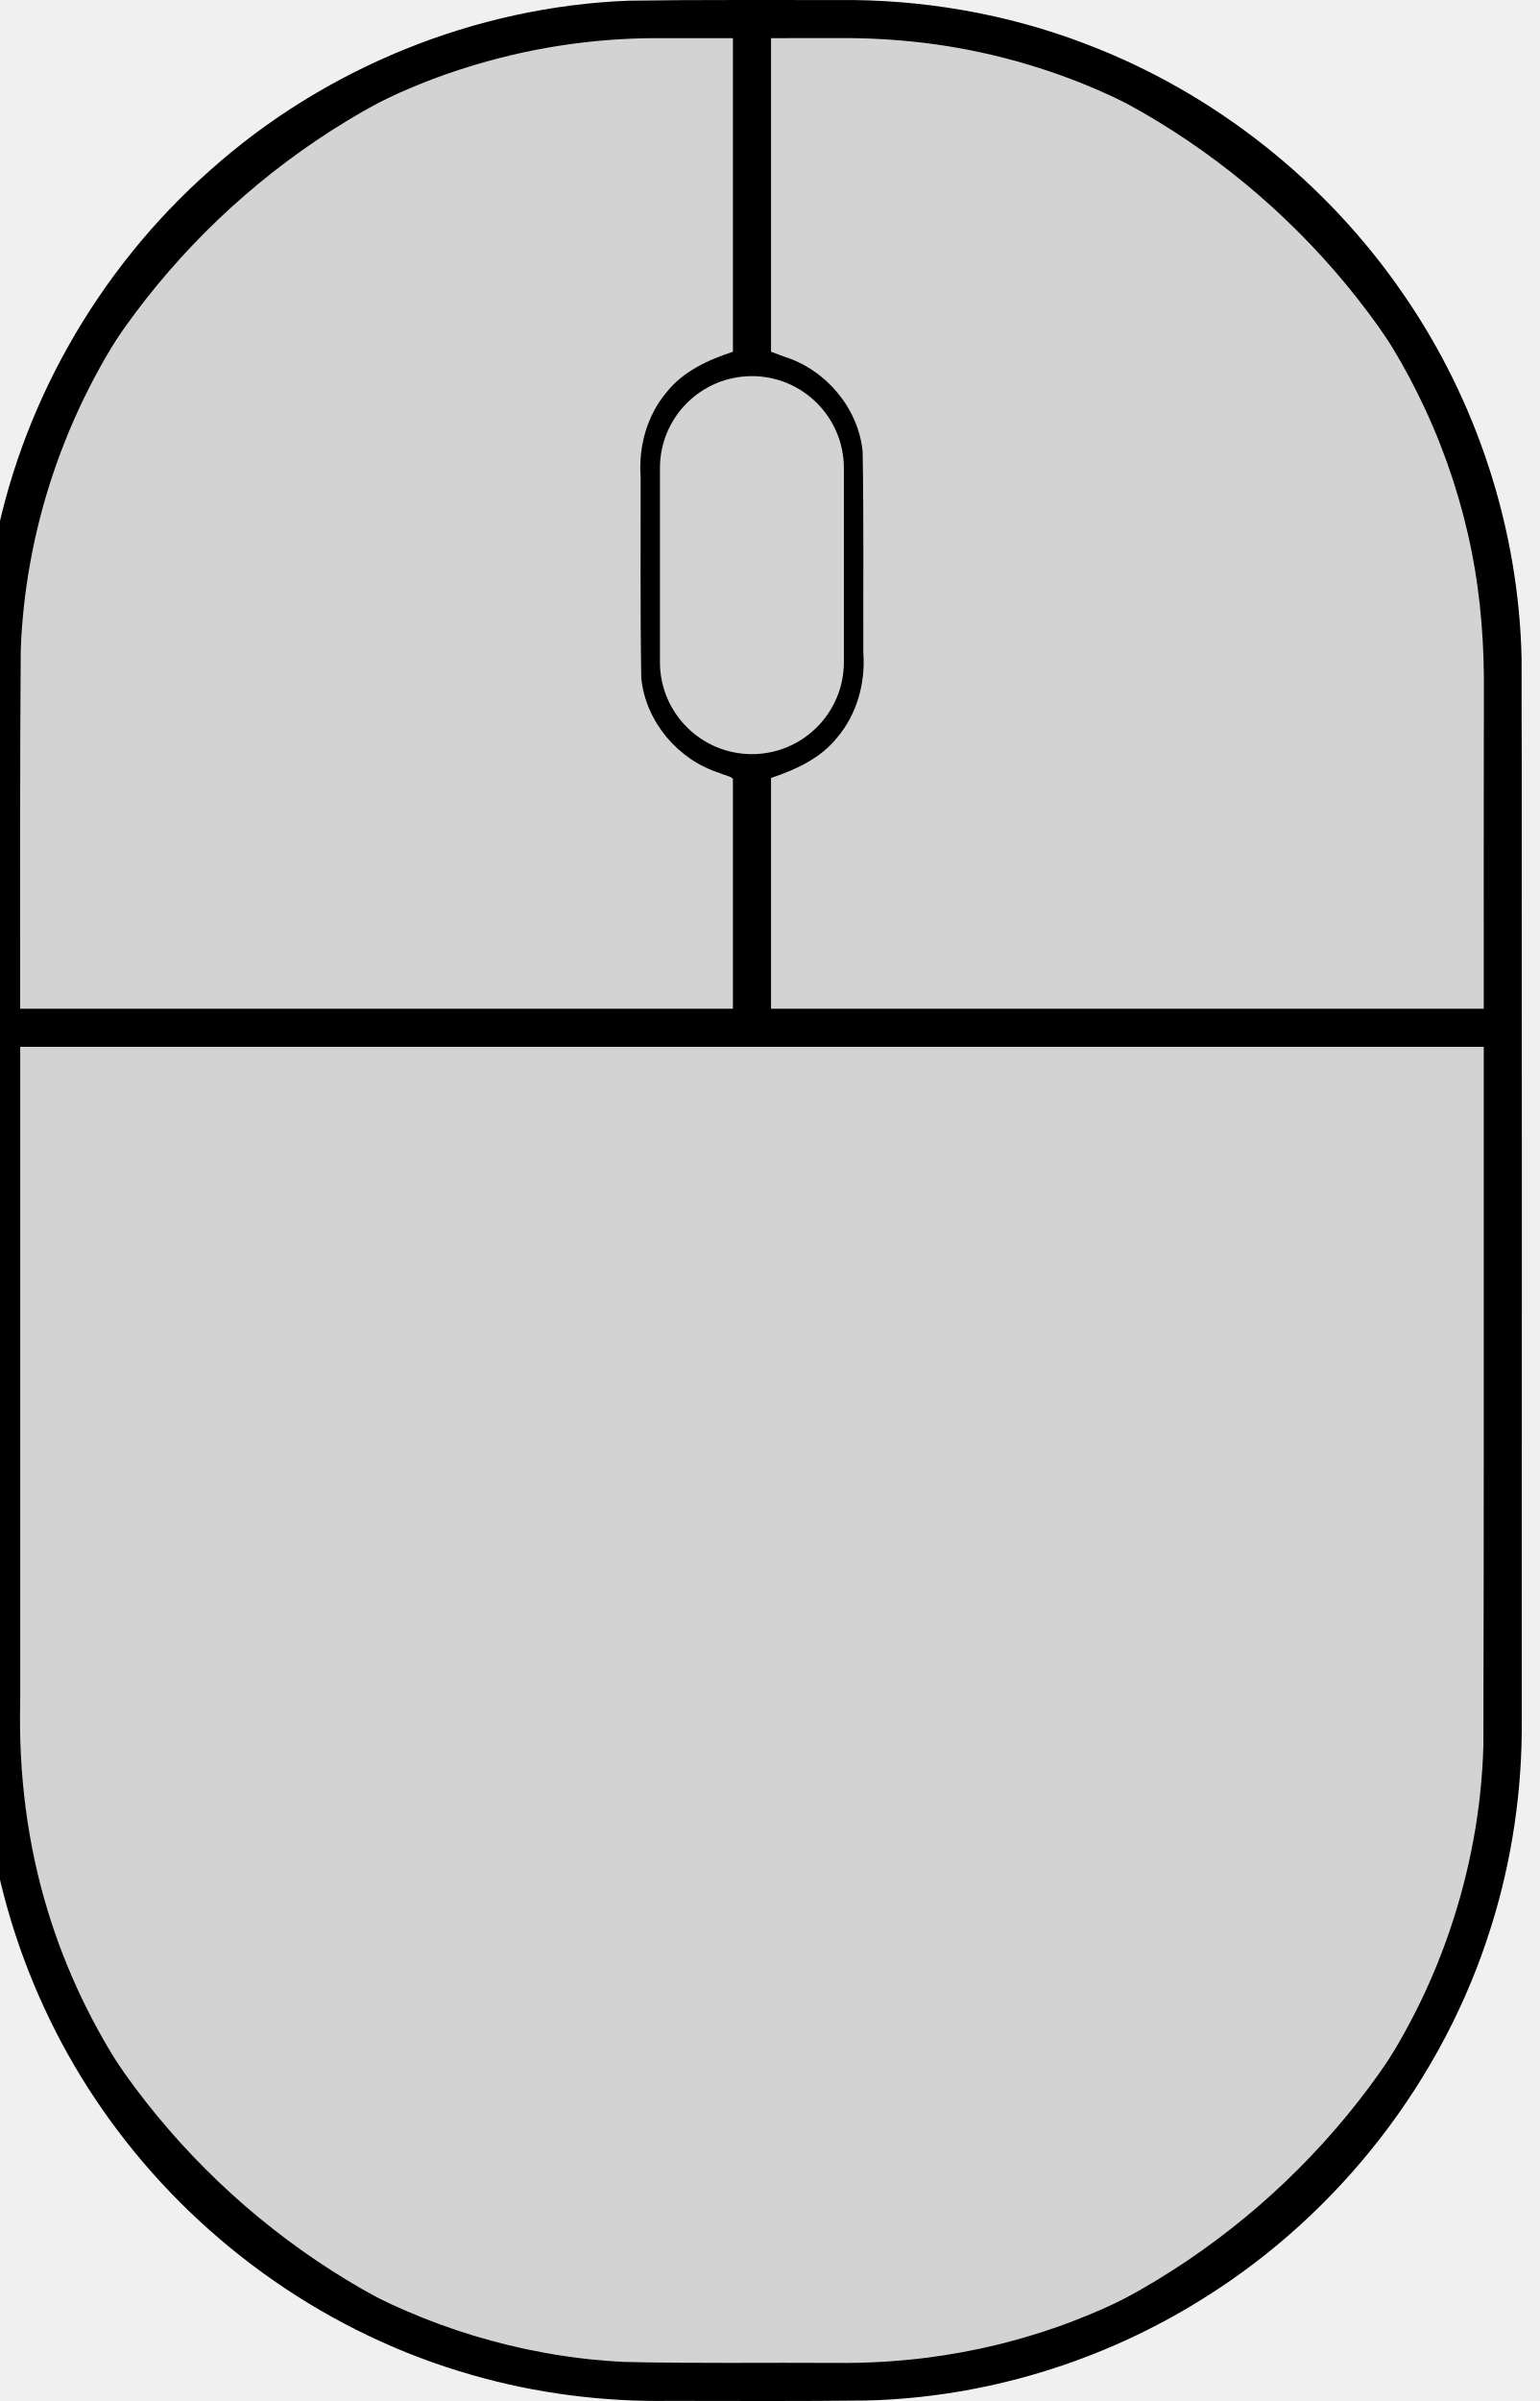
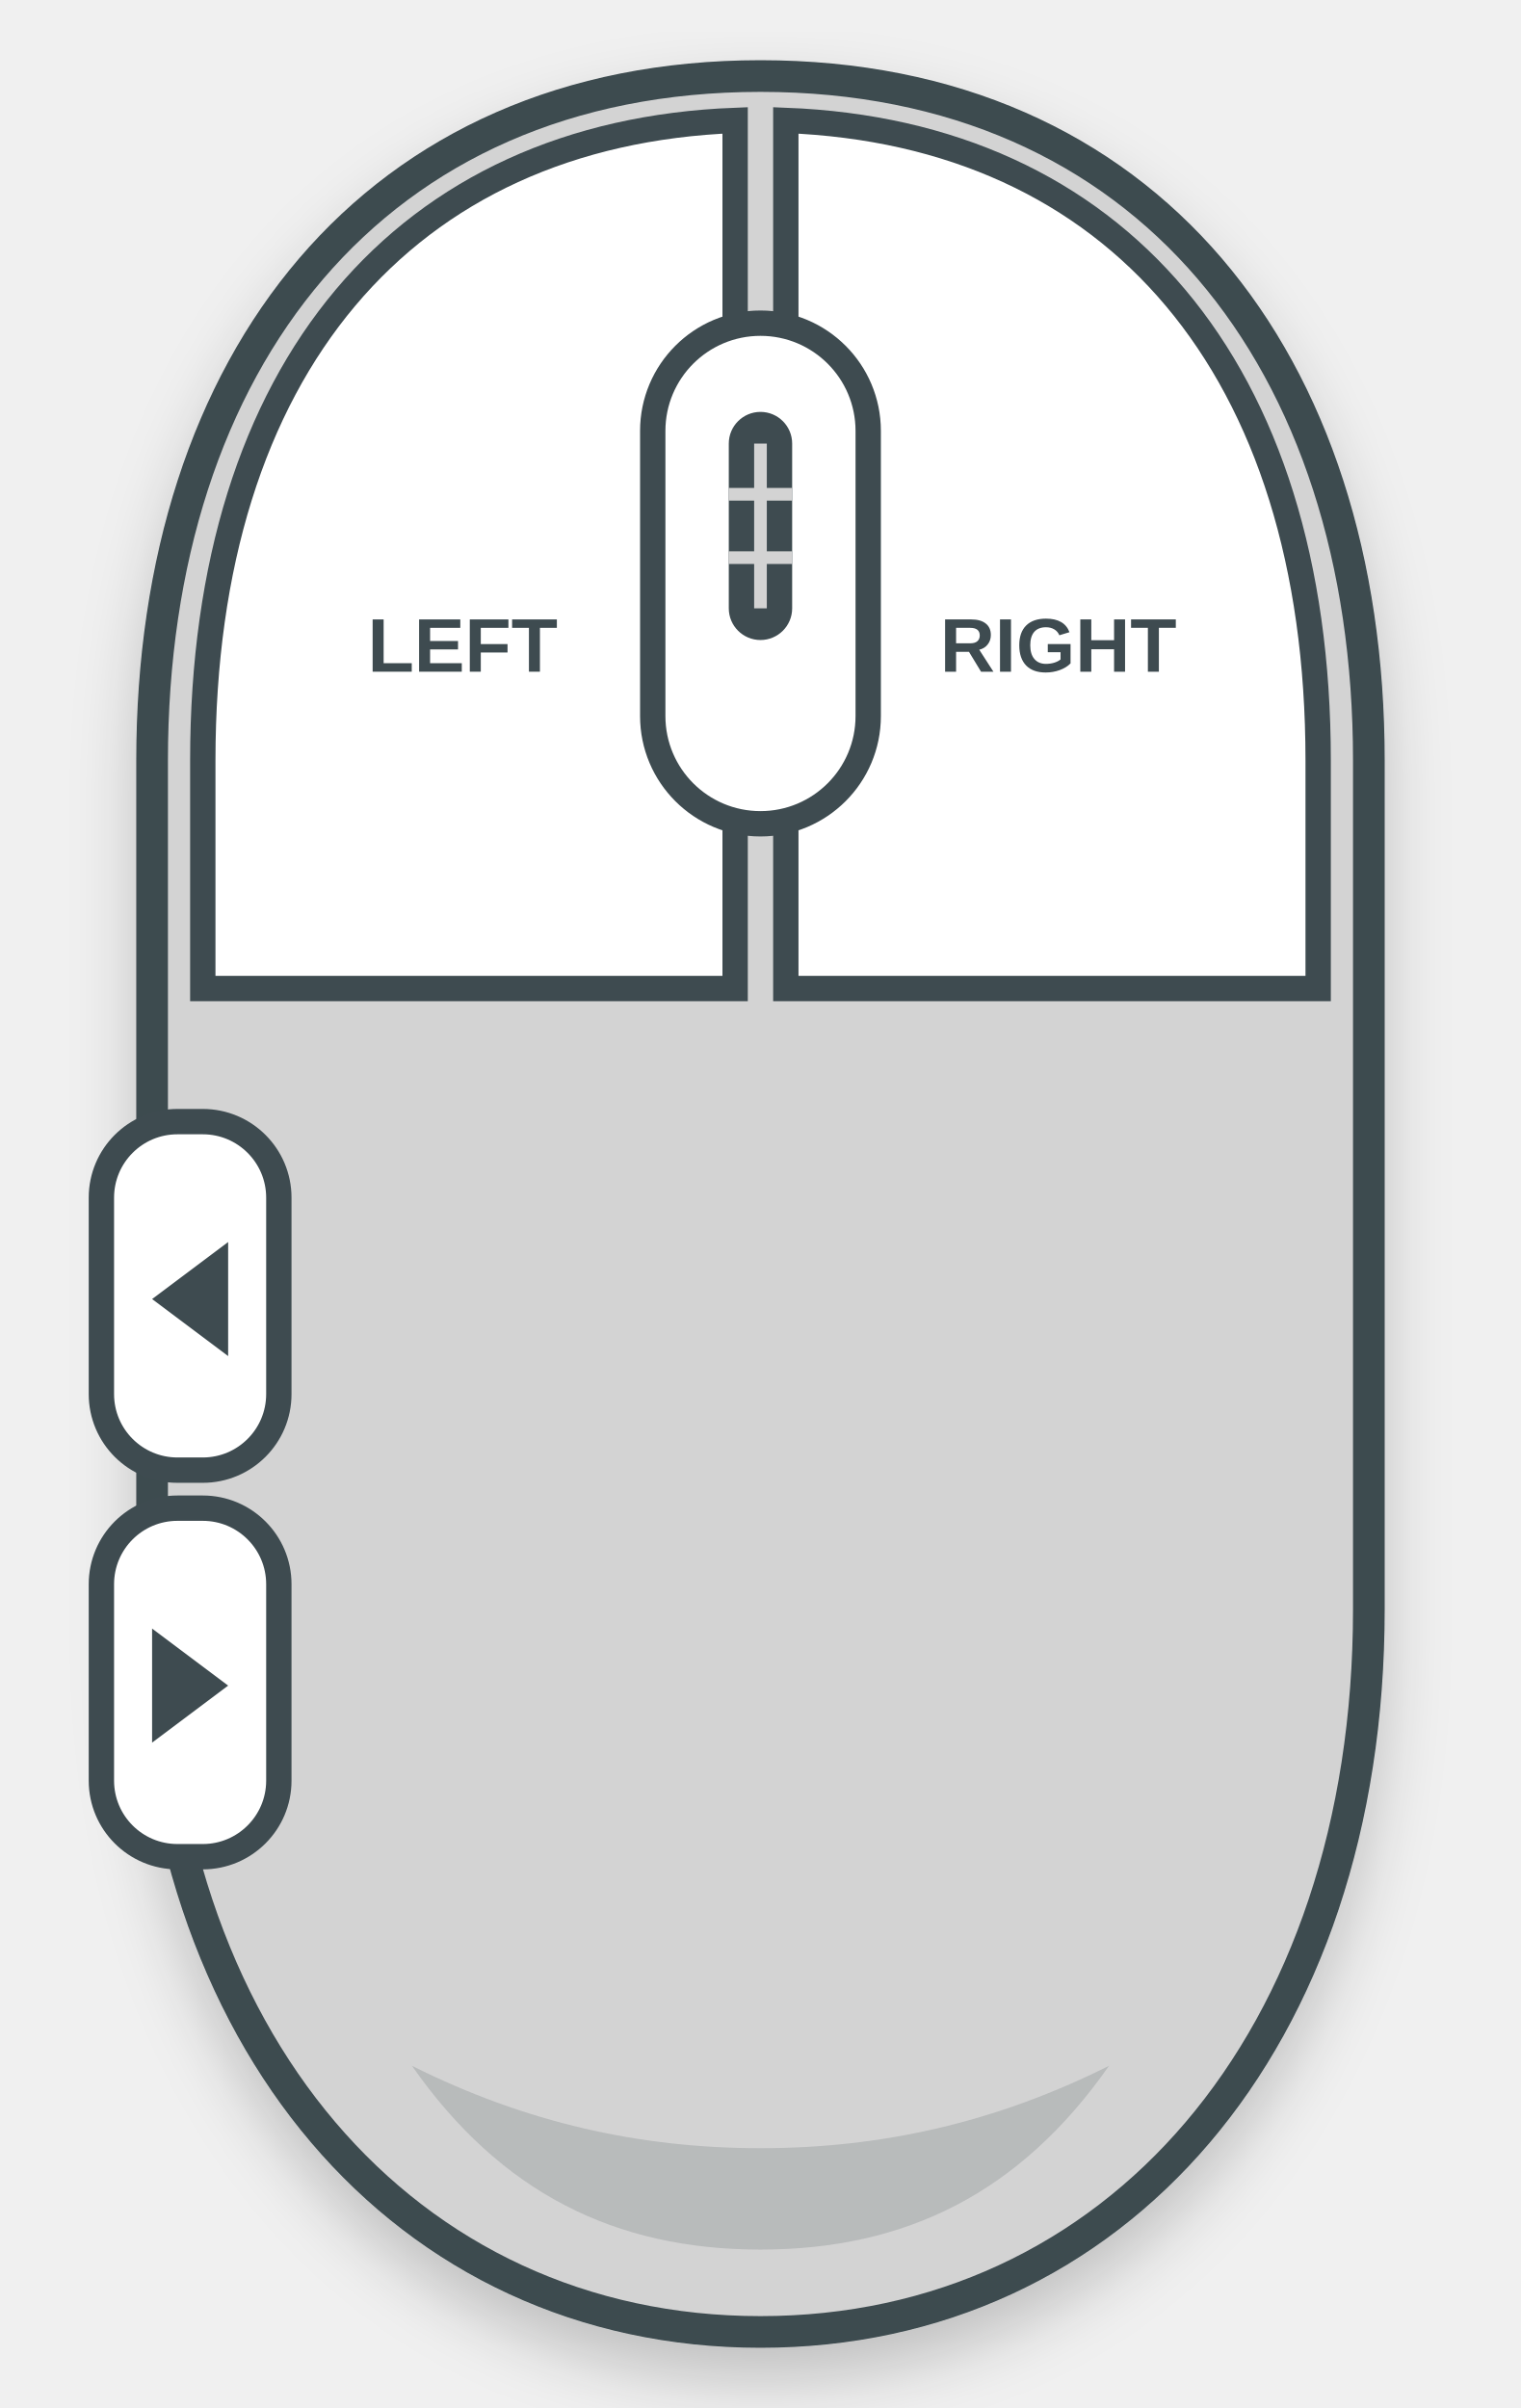
- <svg xmlns="http://www.w3.org/2000/svg" height="547.162" width="351.035" version="1.1" viewBox="17 17 196.32 307.371" id="svg251" xml:space="preserve">
-   <defs id="defs251">
-     <style id="style1">
-                         .padWhite {}
- 
-                         .invizCircle {
-                             opacity: 0;
-                         }
- 
-                         .padGrey {}
- 
-                         .padBlack {}
-                     </style>
+ <svg xmlns="http://www.w3.org/2000/svg" id="mouse" class="controller" viewBox="0 0 240 380" role="img" aria-labelledby="title desc">
+   <defs>
+     <style>.body{fill:#d3d3d3;stroke:#3e4b50;stroke-width:5}.button{fill:#fff;stroke:#3e4b50;stroke-width:4}.detail{fill:#3e4b50}.label{fill:#3e4b50;font:600 12px Arial,sans-serif;text-anchor:middle;pointer-events:none}</style>
+     <filter id="shadow" x="-20%" y="-10%" width="140%" height="130%">
+       <feDropShadow dx="0" dy="5" stdDeviation="5" flood-color="#000" flood-opacity=".2" />
+     </filter>
  </defs>
-   <g id="g258" transform="translate(-1042.278,-5.844653)" style="display:inline">
-     <rect style="fill:#d3d3d3;fill-opacity:1;stroke:#000000;stroke-width:0.593" id="rect258" width="196.571" height="304.648" x="1056.842" y="24.206" ry="95.976" />
-     <path id="path2" style="fill:#000000;fill-opacity:1;stroke-width:0.614" d="m 1166.082,22.85 c -8.899,0.022 -17.799,-0.057 -26.696,0.083 -19.666,0.745 -38.947,8.593 -53.617,21.695 -14.46,12.754 -24.514,30.449 -27.865,49.451 -1.268,6.753 -1.439,13.648 -1.357,20.501 0.016,43.818 -0.014,87.637 0.04,131.455 0.407,17.76 6.571,35.31 17.268,49.485 11.221,14.946 27.334,26.202 45.326,31.334 8.249,2.387 16.858,3.479 25.441,3.345 8.368,0.012 16.738,0.052 25.106,-0.048 15.221,-0.35 30.291,-4.959 43.179,-13.049 17.45,-10.854 30.839,-28.087 36.92,-47.728 2.651,-8.481 3.95,-17.371 3.89,-26.255 0.01,-45.335 0.022,-90.672 -0.026,-136.007 -0.37,-16.519 -5.687,-32.876 -15.054,-46.482 -9.92,-14.512 -24.319,-25.923 -40.762,-32.162 -10.115,-3.875 -20.968,-5.737 -31.793,-5.617 z m 0.191,4.871 c 3.711,-0.027 7.4,0.186 11.004,0.623 7.872,0.958 15.777,3.147 23.08,6.431 12.426,5.543 23.538,14.316 31.798,25.215 3.603,4.711 6.702,9.869 9.17,15.192 2.722,5.838 4.763,12.118 5.992,18.365 1.16,5.84 1.607,11.947 1.545,17.959 -0.036,13.492 -0.01,26.983 -0.016,40.475 -30.423,0 -60.846,0 -91.27,0 0,-9.848 0,-19.697 0,-29.545 3.162,-1.047 6.35,-2.514 8.475,-5.18 2.529,-2.978 3.63,-6.989 3.344,-10.853 -0.025,-8.583 0.066,-17.17 -0.087,-25.75 -0.548,-5.579 -4.738,-10.513 -10.067,-12.159 -0.554,-0.211 -1.108,-0.42 -1.665,-0.624 0,-13.381 0,-26.762 0,-40.143 2.899,-0.002 5.798,-0.004 8.697,-0.006 z m -23.32,0.006 c 3.248,0 6.496,1e-6 9.744,0 0,13.383 0,26.767 0,40.15 -3.181,1.038 -6.395,2.513 -8.514,5.207 -2.498,2.962 -3.582,6.939 -3.305,10.771 0.019,8.591 -0.063,17.187 0.083,25.776 0.536,5.596 4.743,10.547 10.088,12.19 0.515,0.263 1.289,0.347 1.647,0.719 0,9.814 0,19.627 0,29.441 -30.423,0 -60.846,0 -91.269,0 0.016,-15.304 -0.055,-30.609 0.069,-45.912 0.131,-3.677 0.534,-7.375 1.169,-10.932 2.767,-15.672 10.254,-30.469 21.261,-41.966 9.378,-9.862 21.374,-17.506 34.434,-21.623 7.938,-2.524 16.262,-3.816 24.592,-3.822 z m 105.893,129.131 c -0.01,29.827 0.032,59.655 -0.047,89.482 -0.058,2.119 -0.203,4.099 -0.422,6.214 -0.21,1.88 -0.499,3.954 -0.867,5.89 -0.74,4.002 -1.733,7.772 -3.053,11.638 -4.837,14.209 -13.736,26.977 -25.316,36.517 -7.822,6.473 -16.844,11.506 -26.493,14.675 -1.941,0.632 -4.12,1.257 -6.228,1.77 -2.926,0.707 -5.841,1.238 -8.862,1.628 -3.853,0.484 -7.733,0.712 -11.691,0.669 -9.077,-0.062 -18.157,0.097 -27.232,-0.132 -1.384,-0.066 -2.805,-0.186 -4.24,-0.328 -1.885,-0.204 -3.964,-0.49 -5.906,-0.854 -3.099,-0.56 -6.045,-1.285 -9.076,-2.202 -5.6,-1.697 -11.265,-4.124 -16.362,-7.005 -11.198,-6.31 -20.837,-15.325 -27.969,-26.012 -4.304,-6.453 -7.789,-13.687 -10.076,-21.18 -2.69,-8.716 -3.804,-17.878 -3.577,-26.986 0,-27.928 0,-55.857 0,-83.785 62.472,0 124.944,0 187.416,0 z" />
-     <rect style="fill:#d3d3d3;fill-opacity:1;stroke:#000000;stroke-width:0.794" id="rect254" width="24.349" height="49.186" x="1142.954" y="70.599" ry="12.175" />
+   <path class="body" d="M120 12C59 12 24 57 24 120v134c0 68 40 114 96 114s96-46 96-114V120C216 57 181 12 120 12Z" filter="url(#shadow)" />
+   <g id="mouse-buttons">
+     <path id="mouse-LeftClick" data-button-id="LeftClick" class="button" d="M116 19C64 21 32 58 32 120v36h84Z" />
+     <text class="label" x="73" y="106">LEFT</text>
+     <path id="mouse-RightClick" data-button-id="RightClick" class="button" d="M124 19c52 2 84 39 84 101v36h-84Z" />
+     <text class="label" x="167" y="106">RIGHT</text>
+     <g id="mouse-MiddleClick" data-button-id="MiddleClick">
+       <rect class="button" x="103" y="51" width="34" height="79" rx="17" />
+       <rect class="detail" x="115" y="65" width="10" height="36" rx="5" />
+       <path d="M120 70v26M115 78h10M115 88h10" fill="none" stroke="#d3d3d3" stroke-width="2" />
+     </g>
+     <g id="mouse-Button4" data-button-id="Button4">
+       <rect class="button" x="16" y="177" width="28" height="55" rx="12" />
+       <path class="detail" d="m24 205 12-9v18z" />
+     </g>
+     <g id="mouse-Button5" data-button-id="Button5">
+       <rect class="button" x="16" y="238" width="28" height="55" rx="12" />
+       <path class="detail" d="m36 266-12-9v18z" />
+     </g>
  </g>
+   <path class="detail" d="M65 326c14 20 32 29 55 29s41-9 55-29c-18 9-36 13-55 13s-37-4-55-13Z" opacity=".18" />
</svg>
